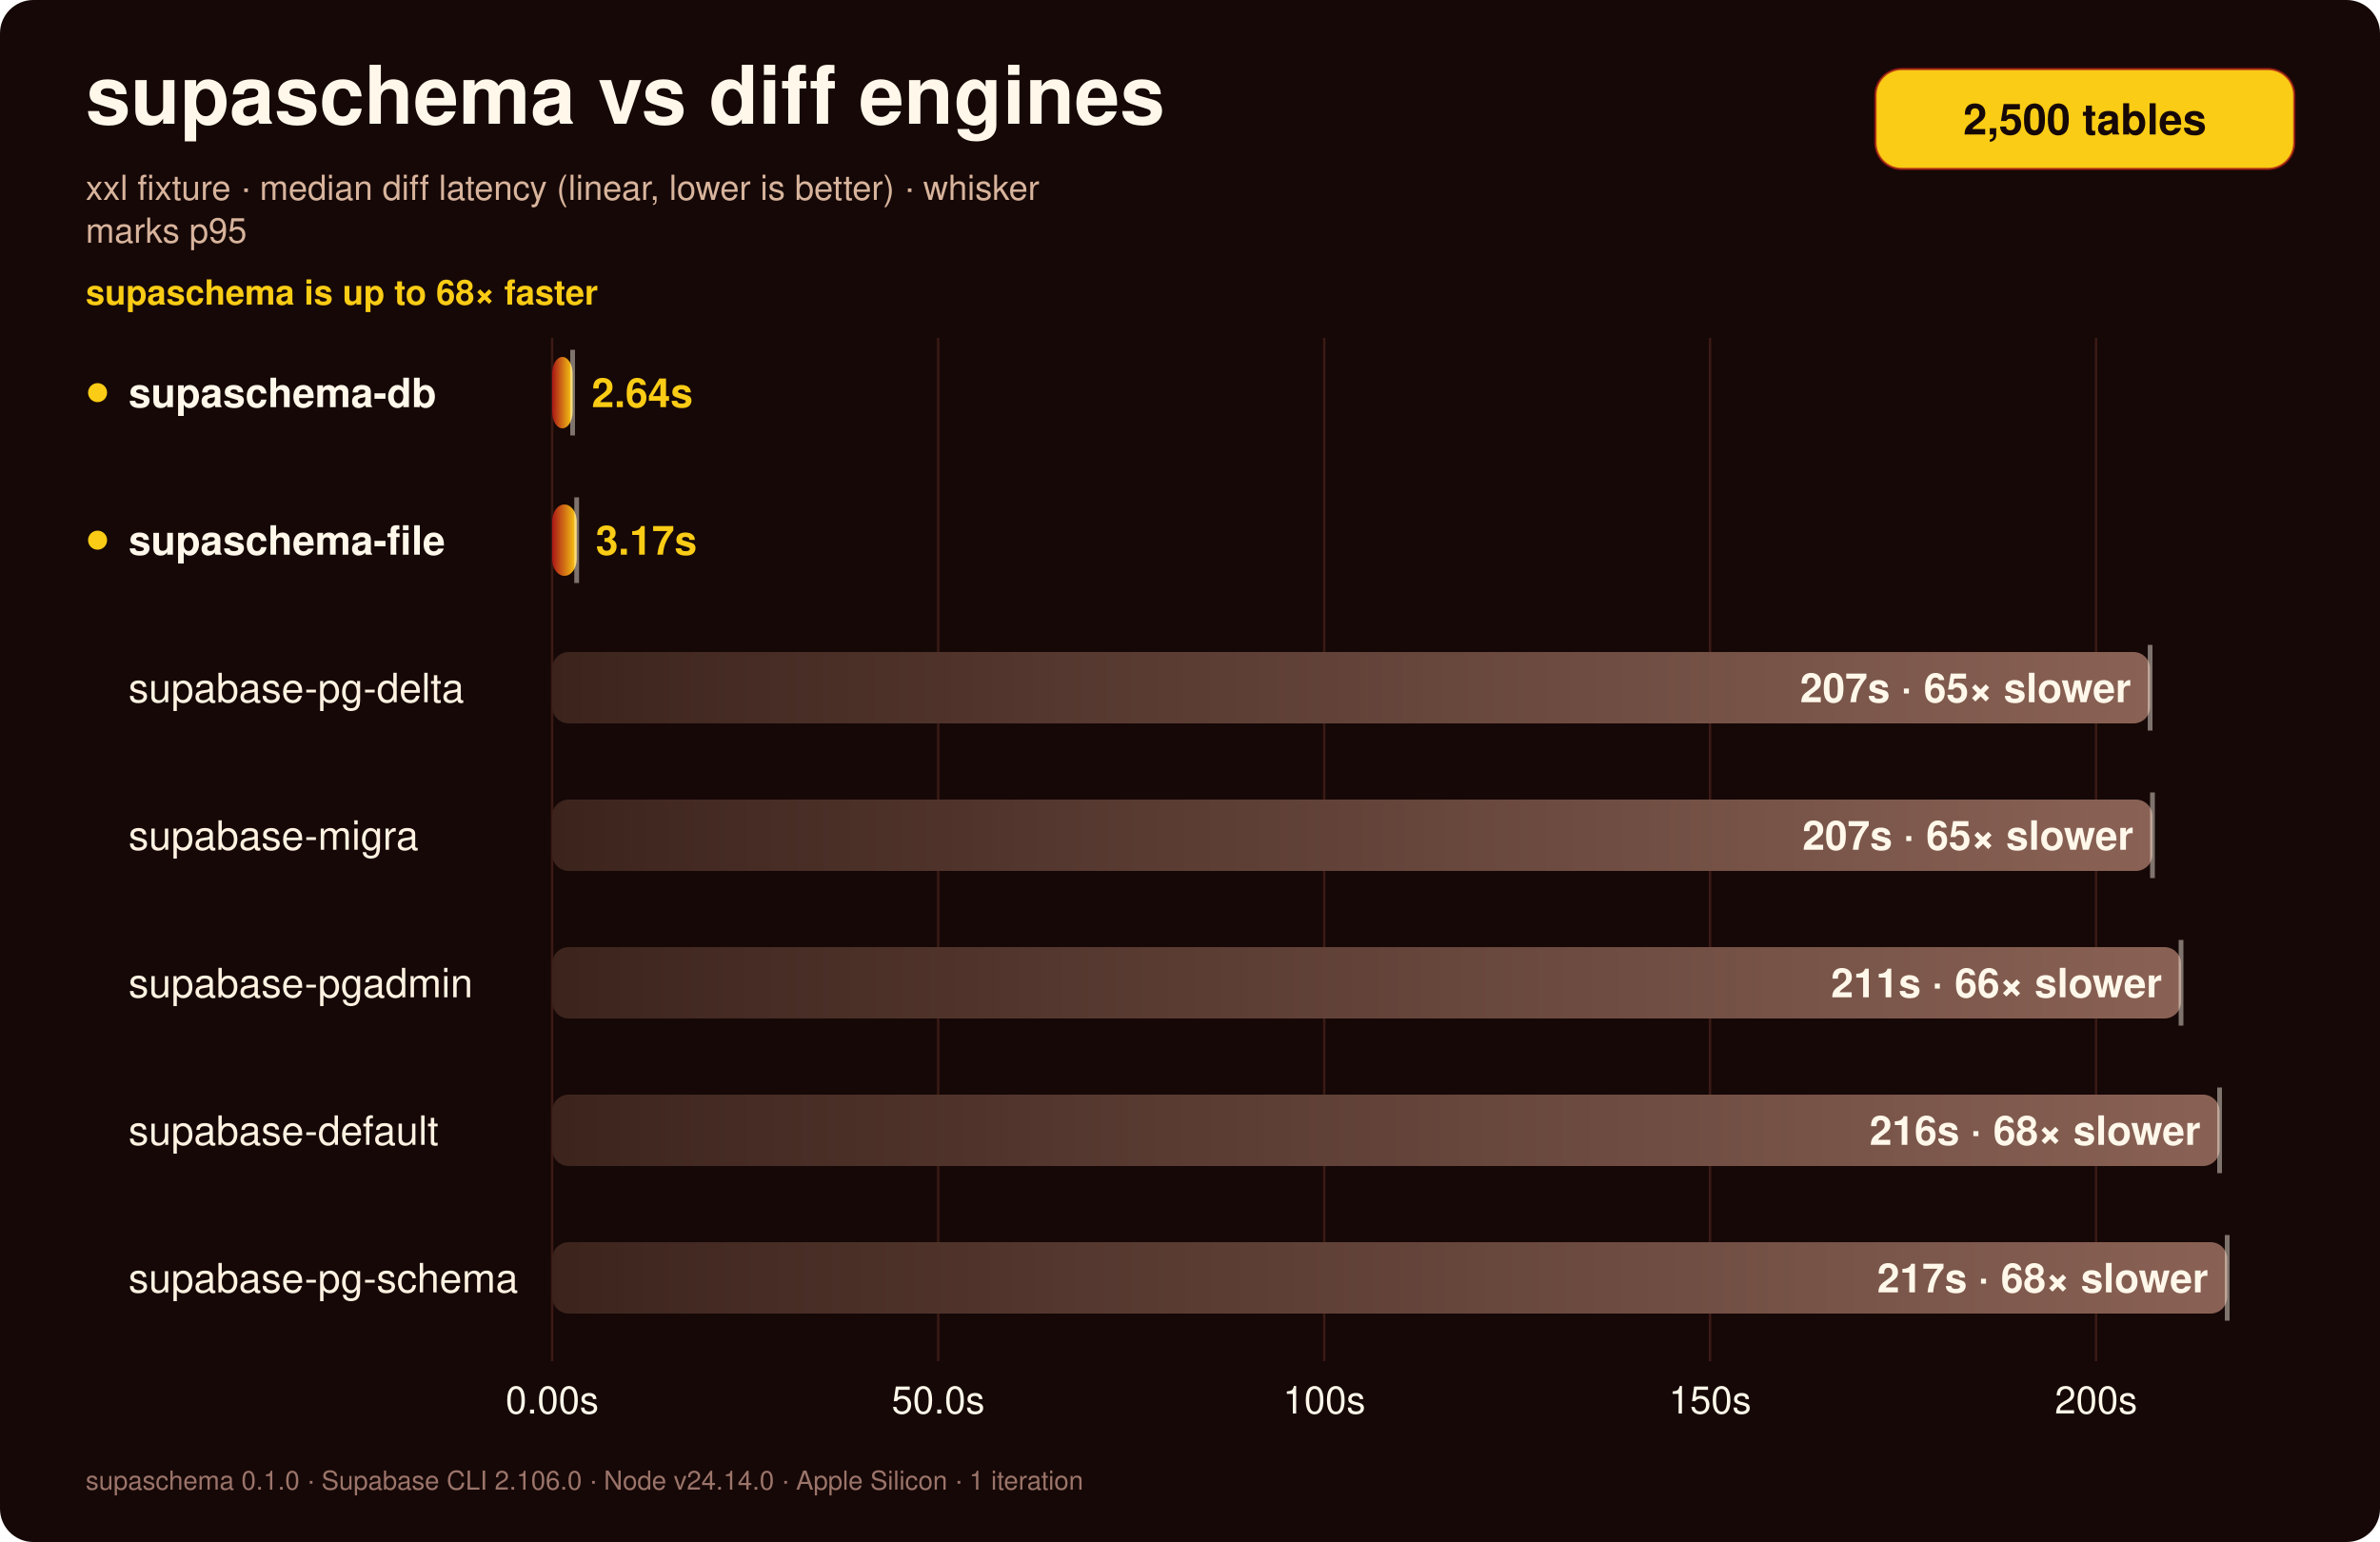
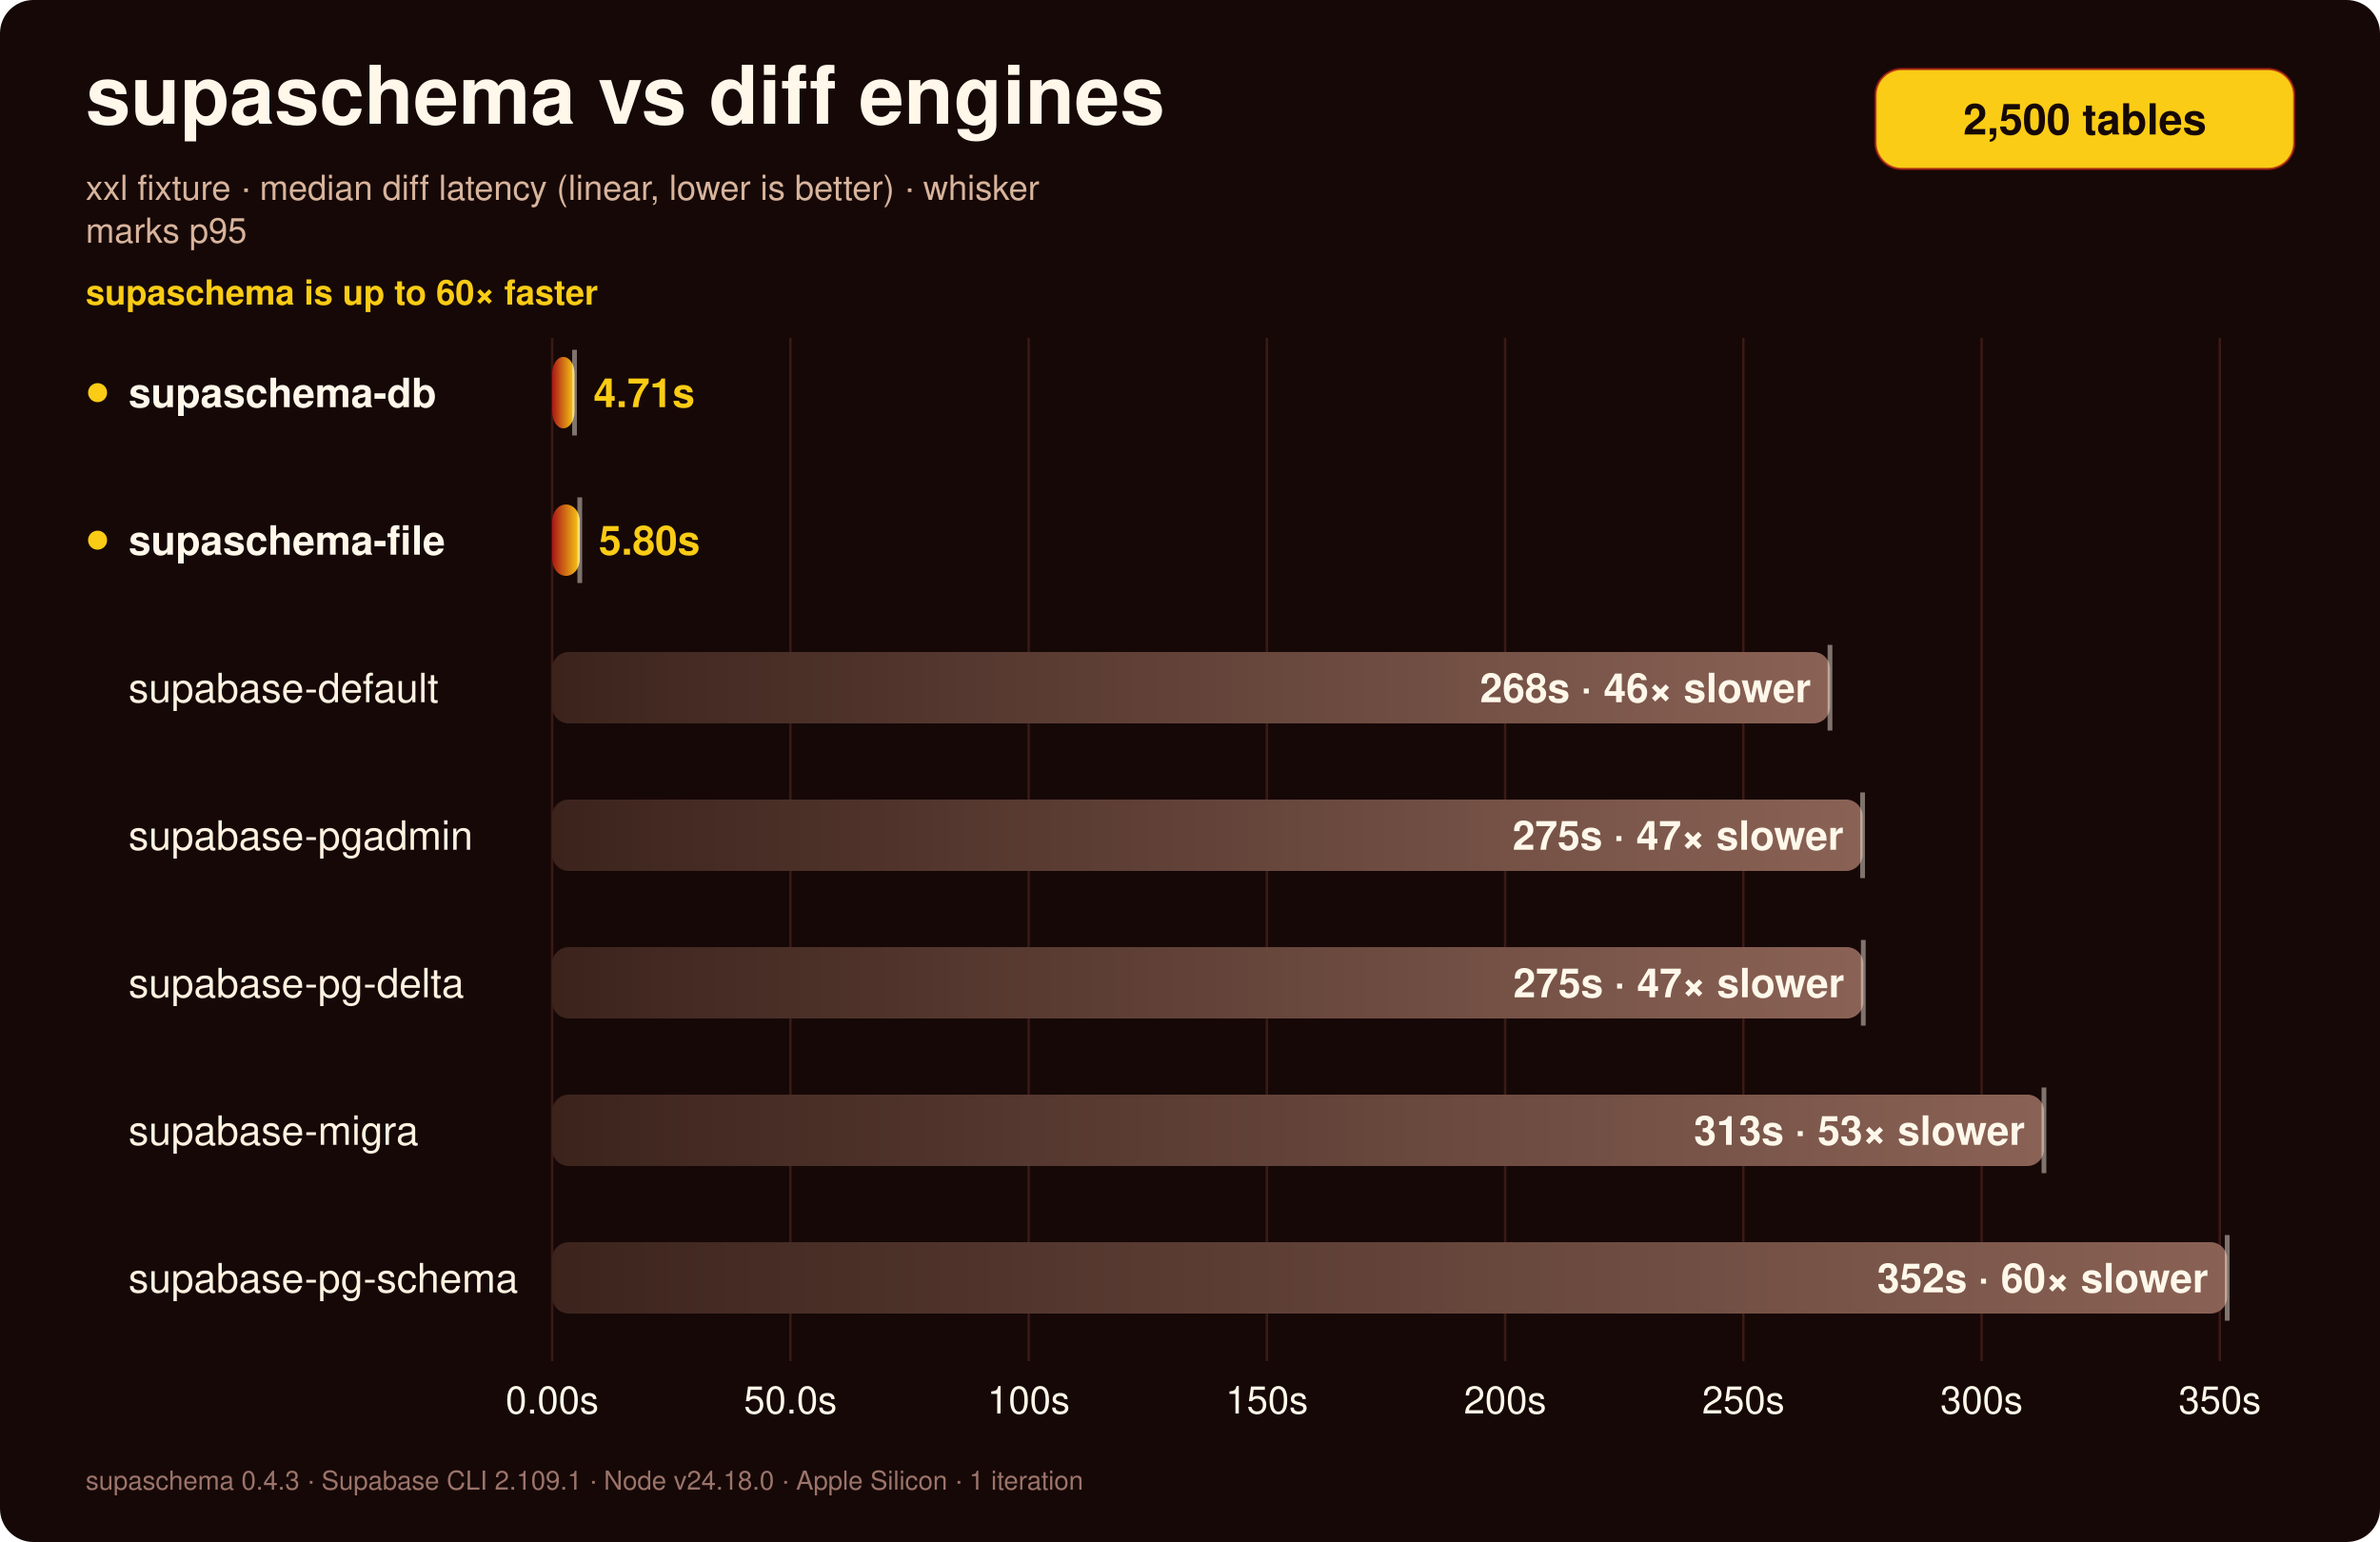
<svg xmlns="http://www.w3.org/2000/svg" height="648" role="img" viewBox="0 0 1000 648" width="1000">
  <defs>
    <linearGradient id="supaGradient" x1="0" x2="1" y1="0" y2="0">
      <stop offset="0%" stop-color="#A91616" />
      <stop offset="100%" stop-color="#FACC15" />
    </linearGradient>
    <linearGradient id="slateGradient" x1="0" x2="1" y1="0" y2="0">
      <stop offset="0%" stop-color="#3C241D" />
      <stop offset="100%" stop-color="#8A6255" />
    </linearGradient>
  </defs>
  <rect fill="#160807" height="100%" rx="14" width="100%" />
  <text fill="#FFF8EA" font-family="Aptos, 'Avenir Next', ui-sans-serif, system-ui, 'Segoe UI', Helvetica, Arial, sans-serif" font-size="34" font-weight="700" x="36.0" y="52.0">
    supaschema vs diff engines
  </text>
  <rect fill="#FACC15" height="42" rx="11" stroke="#A91616" stroke-opacity="0.7" width="176" x="788" y="29" />
  <text fill="#160807" font-family="Aptos, 'Avenir Next', ui-sans-serif, system-ui, 'Segoe UI', Helvetica, Arial, sans-serif" font-size="18" font-weight="800" text-anchor="middle" x="876.0" y="56.5">
    2,500 tables
  </text>
  <text fill="#D8B49C" font-family="Aptos, 'Avenir Next', ui-sans-serif, system-ui, 'Segoe UI', Helvetica, Arial, sans-serif" font-size="14.5" font-weight="400" x="36.0" y="84.0">
    xxl fixture · median diff latency (linear, lower is better) · whisker
  </text>
  <text fill="#D8B49C" font-family="Aptos, 'Avenir Next', ui-sans-serif, system-ui, 'Segoe UI', Helvetica, Arial, sans-serif" font-size="14.5" font-weight="400" x="36.0" y="102.0">
    marks p95
  </text>
  <text fill="#FACC15" font-family="Aptos, 'Avenir Next', ui-sans-serif, system-ui, 'Segoe UI', Helvetica, Arial, sans-serif" font-size="14.5" font-weight="700" x="36.0" y="128.0">
-     supaschema is up to 68× faster
+     supaschema is up to 60× faster
  </text>
  <line stroke="#3B1A15" stroke-width="1" x1="232.0" x2="232.0" y1="142" y2="572" />
  <text fill="#FFF8EA" font-family="Aptos, 'Avenir Next', ui-sans-serif, system-ui, 'Segoe UI', Helvetica, Arial, sans-serif" font-size="16" font-weight="400" text-anchor="middle" x="232.0" y="594.0">
    0.00s
  </text>
-   <line stroke="#3B1A15" stroke-width="1" x1="394.2" x2="394.2" y1="142" y2="572" />
-   <text fill="#FFF8EA" font-family="Aptos, 'Avenir Next', ui-sans-serif, system-ui, 'Segoe UI', Helvetica, Arial, sans-serif" font-size="16" font-weight="400" text-anchor="middle" x="394.2" y="594.0">
+   <line stroke="#3B1A15" stroke-width="1" x1="332.1" x2="332.1" y1="142" y2="572" />
+   <text fill="#FFF8EA" font-family="Aptos, 'Avenir Next', ui-sans-serif, system-ui, 'Segoe UI', Helvetica, Arial, sans-serif" font-size="16" font-weight="400" text-anchor="middle" x="332.1" y="594.0">
    50.0s
  </text>
-   <line stroke="#3B1A15" stroke-width="1" x1="556.4" x2="556.4" y1="142" y2="572" />
-   <text fill="#FFF8EA" font-family="Aptos, 'Avenir Next', ui-sans-serif, system-ui, 'Segoe UI', Helvetica, Arial, sans-serif" font-size="16" font-weight="400" text-anchor="middle" x="556.4" y="594.0">
+   <line stroke="#3B1A15" stroke-width="1" x1="432.2" x2="432.2" y1="142" y2="572" />
+   <text fill="#FFF8EA" font-family="Aptos, 'Avenir Next', ui-sans-serif, system-ui, 'Segoe UI', Helvetica, Arial, sans-serif" font-size="16" font-weight="400" text-anchor="middle" x="432.2" y="594.0">
    100s
  </text>
-   <line stroke="#3B1A15" stroke-width="1" x1="718.5" x2="718.5" y1="142" y2="572" />
-   <text fill="#FFF8EA" font-family="Aptos, 'Avenir Next', ui-sans-serif, system-ui, 'Segoe UI', Helvetica, Arial, sans-serif" font-size="16" font-weight="400" text-anchor="middle" x="718.5" y="594.0">
+   <line stroke="#3B1A15" stroke-width="1" x1="532.3" x2="532.3" y1="142" y2="572" />
+   <text fill="#FFF8EA" font-family="Aptos, 'Avenir Next', ui-sans-serif, system-ui, 'Segoe UI', Helvetica, Arial, sans-serif" font-size="16" font-weight="400" text-anchor="middle" x="532.3" y="594.0">
    150s
  </text>
-   <line stroke="#3B1A15" stroke-width="1" x1="880.7" x2="880.7" y1="142" y2="572" />
-   <text fill="#FFF8EA" font-family="Aptos, 'Avenir Next', ui-sans-serif, system-ui, 'Segoe UI', Helvetica, Arial, sans-serif" font-size="16" font-weight="400" text-anchor="middle" x="880.7" y="594.0">
+   <line stroke="#3B1A15" stroke-width="1" x1="632.4" x2="632.4" y1="142" y2="572" />
+   <text fill="#FFF8EA" font-family="Aptos, 'Avenir Next', ui-sans-serif, system-ui, 'Segoe UI', Helvetica, Arial, sans-serif" font-size="16" font-weight="400" text-anchor="middle" x="632.4" y="594.0">
    200s
+   </text>
+   <line stroke="#3B1A15" stroke-width="1" x1="732.5" x2="732.5" y1="142" y2="572" />
+   <text fill="#FFF8EA" font-family="Aptos, 'Avenir Next', ui-sans-serif, system-ui, 'Segoe UI', Helvetica, Arial, sans-serif" font-size="16" font-weight="400" text-anchor="middle" x="732.5" y="594.0">
+     250s
+   </text>
+   <line stroke="#3B1A15" stroke-width="1" x1="832.6" x2="832.6" y1="142" y2="572" />
+   <text fill="#FFF8EA" font-family="Aptos, 'Avenir Next', ui-sans-serif, system-ui, 'Segoe UI', Helvetica, Arial, sans-serif" font-size="16" font-weight="400" text-anchor="middle" x="832.6" y="594.0">
+     300s
+   </text>
+   <line stroke="#3B1A15" stroke-width="1" x1="932.7" x2="932.7" y1="142" y2="572" />
+   <text fill="#FFF8EA" font-family="Aptos, 'Avenir Next', ui-sans-serif, system-ui, 'Segoe UI', Helvetica, Arial, sans-serif" font-size="16" font-weight="400" text-anchor="middle" x="932.7" y="594.0">
+     350s
  </text>
  <circle cx="41" cy="165" fill="#FACC15" r="4" />
  <text fill="#FFF8EA" font-family="Aptos, 'Avenir Next', ui-sans-serif, system-ui, 'Segoe UI', Helvetica, Arial, sans-serif" font-size="17" font-weight="650" x="54.0" y="171.1">
    supaschema-db
  </text>
-   <rect fill="url(#supaGradient)" height="30" rx="7" width="8.6" x="232" y="150" />
-   <line stroke="#FFF8EA" stroke-opacity="0.18" stroke-width="1.5" x1="240.6" x2="240.6" y1="165" y2="165" />
-   <line stroke="#FFF8EA" stroke-opacity="0.45" stroke-width="2" x1="240.6" x2="240.6" y1="147" y2="183" />
-   <text fill="#FACC15" font-family="Aptos, 'Avenir Next', ui-sans-serif, system-ui, 'Segoe UI', Helvetica, Arial, sans-serif" font-size="17" font-weight="700" x="248.6" y="171.1">
-     2.64s
+   <rect fill="url(#supaGradient)" height="30" rx="7" width="9.4" x="232" y="150" />
+   <line stroke="#FFF8EA" stroke-opacity="0.18" stroke-width="1.5" x1="241.4" x2="241.4" y1="165" y2="165" />
+   <line stroke="#FFF8EA" stroke-opacity="0.45" stroke-width="2" x1="241.4" x2="241.4" y1="147" y2="183" />
+   <text fill="#FACC15" font-family="Aptos, 'Avenir Next', ui-sans-serif, system-ui, 'Segoe UI', Helvetica, Arial, sans-serif" font-size="17" font-weight="700" x="249.4" y="171.1">
+     4.71s
  </text>
  <circle cx="41" cy="227" fill="#FACC15" r="4" />
  <text fill="#FFF8EA" font-family="Aptos, 'Avenir Next', ui-sans-serif, system-ui, 'Segoe UI', Helvetica, Arial, sans-serif" font-size="17" font-weight="650" x="54.0" y="233.1">
    supaschema-file
  </text>
-   <rect fill="url(#supaGradient)" height="30" rx="7" width="10.3" x="232" y="212" />
-   <line stroke="#FFF8EA" stroke-opacity="0.18" stroke-width="1.5" x1="242.3" x2="242.3" y1="227" y2="227" />
-   <line stroke="#FFF8EA" stroke-opacity="0.45" stroke-width="2" x1="242.3" x2="242.3" y1="209" y2="245" />
-   <text fill="#FACC15" font-family="Aptos, 'Avenir Next', ui-sans-serif, system-ui, 'Segoe UI', Helvetica, Arial, sans-serif" font-size="17" font-weight="700" x="250.3" y="233.1">
-     3.17s
+   <rect fill="url(#supaGradient)" height="30" rx="7" width="11.6" x="232" y="212" />
+   <line stroke="#FFF8EA" stroke-opacity="0.18" stroke-width="1.5" x1="243.6" x2="243.6" y1="227" y2="227" />
+   <line stroke="#FFF8EA" stroke-opacity="0.45" stroke-width="2" x1="243.6" x2="243.6" y1="209" y2="245" />
+   <text fill="#FACC15" font-family="Aptos, 'Avenir Next', ui-sans-serif, system-ui, 'Segoe UI', Helvetica, Arial, sans-serif" font-size="17" font-weight="700" x="251.6" y="233.1">
+     5.80s
  </text>
  <text fill="#FFF2E1" font-family="Aptos, 'Avenir Next', ui-sans-serif, system-ui, 'Segoe UI', Helvetica, Arial, sans-serif" font-size="17" font-weight="450" x="54.0" y="295.1">
+     supabase-default
+   </text>
+   <rect fill="url(#slateGradient)" height="30" rx="7" width="536.9" x="232" y="274" />
+   <line stroke="#FFF8EA" stroke-opacity="0.18" stroke-width="1.5" x1="768.9" x2="768.9" y1="289" y2="289" />
+   <line stroke="#FFF8EA" stroke-opacity="0.45" stroke-width="2" x1="768.9" x2="768.9" y1="271" y2="307" />
+   <text fill="#FFF8EA" font-family="Aptos, 'Avenir Next', ui-sans-serif, system-ui, 'Segoe UI', Helvetica, Arial, sans-serif" font-size="17" font-weight="600" text-anchor="end" x="760.9" y="295.1">
+     268s · 46× slower
+   </text>
+   <text fill="#FFF2E1" font-family="Aptos, 'Avenir Next', ui-sans-serif, system-ui, 'Segoe UI', Helvetica, Arial, sans-serif" font-size="17" font-weight="450" x="54.0" y="357.1">
+     supabase-pgadmin
+   </text>
+   <rect fill="url(#slateGradient)" height="30" rx="7" width="550.6" x="232" y="336" />
+   <line stroke="#FFF8EA" stroke-opacity="0.18" stroke-width="1.5" x1="782.6" x2="782.6" y1="351" y2="351" />
+   <line stroke="#FFF8EA" stroke-opacity="0.45" stroke-width="2" x1="782.6" x2="782.6" y1="333" y2="369" />
+   <text fill="#FFF8EA" font-family="Aptos, 'Avenir Next', ui-sans-serif, system-ui, 'Segoe UI', Helvetica, Arial, sans-serif" font-size="17" font-weight="600" text-anchor="end" x="774.6" y="357.1">
+     275s · 47× slower
+   </text>
+   <text fill="#FFF2E1" font-family="Aptos, 'Avenir Next', ui-sans-serif, system-ui, 'Segoe UI', Helvetica, Arial, sans-serif" font-size="17" font-weight="450" x="54.0" y="419.1">
    supabase-pg-delta
  </text>
-   <rect fill="url(#slateGradient)" height="30" rx="7" width="671.4" x="232" y="274" />
-   <line stroke="#FFF8EA" stroke-opacity="0.18" stroke-width="1.5" x1="903.4" x2="903.4" y1="289" y2="289" />
-   <line stroke="#FFF8EA" stroke-opacity="0.45" stroke-width="2" x1="903.4" x2="903.4" y1="271" y2="307" />
-   <text fill="#FFF8EA" font-family="Aptos, 'Avenir Next', ui-sans-serif, system-ui, 'Segoe UI', Helvetica, Arial, sans-serif" font-size="17" font-weight="600" text-anchor="end" x="895.4" y="295.1">
-     207s · 65× slower
+   <rect fill="url(#slateGradient)" height="30" rx="7" width="550.9" x="232" y="398" />
+   <line stroke="#FFF8EA" stroke-opacity="0.18" stroke-width="1.5" x1="782.9" x2="782.9" y1="413" y2="413" />
+   <line stroke="#FFF8EA" stroke-opacity="0.45" stroke-width="2" x1="782.9" x2="782.9" y1="395" y2="431" />
+   <text fill="#FFF8EA" font-family="Aptos, 'Avenir Next', ui-sans-serif, system-ui, 'Segoe UI', Helvetica, Arial, sans-serif" font-size="17" font-weight="600" text-anchor="end" x="774.9" y="419.1">
+     275s · 47× slower
  </text>
-   <text fill="#FFF2E1" font-family="Aptos, 'Avenir Next', ui-sans-serif, system-ui, 'Segoe UI', Helvetica, Arial, sans-serif" font-size="17" font-weight="450" x="54.0" y="357.1">
+   <text fill="#FFF2E1" font-family="Aptos, 'Avenir Next', ui-sans-serif, system-ui, 'Segoe UI', Helvetica, Arial, sans-serif" font-size="17" font-weight="450" x="54.0" y="481.1">
    supabase-migra
  </text>
-   <rect fill="url(#slateGradient)" height="30" rx="7" width="672.4" x="232" y="336" />
-   <line stroke="#FFF8EA" stroke-opacity="0.18" stroke-width="1.5" x1="904.4" x2="904.4" y1="351" y2="351" />
-   <line stroke="#FFF8EA" stroke-opacity="0.45" stroke-width="2" x1="904.4" x2="904.4" y1="333" y2="369" />
-   <text fill="#FFF8EA" font-family="Aptos, 'Avenir Next', ui-sans-serif, system-ui, 'Segoe UI', Helvetica, Arial, sans-serif" font-size="17" font-weight="600" text-anchor="end" x="896.4" y="357.1">
-     207s · 65× slower
-   </text>
-   <text fill="#FFF2E1" font-family="Aptos, 'Avenir Next', ui-sans-serif, system-ui, 'Segoe UI', Helvetica, Arial, sans-serif" font-size="17" font-weight="450" x="54.0" y="419.1">
-     supabase-pgadmin
-   </text>
-   <rect fill="url(#slateGradient)" height="30" rx="7" width="684.4" x="232" y="398" />
-   <line stroke="#FFF8EA" stroke-opacity="0.18" stroke-width="1.5" x1="916.4" x2="916.4" y1="413" y2="413" />
-   <line stroke="#FFF8EA" stroke-opacity="0.45" stroke-width="2" x1="916.4" x2="916.4" y1="395" y2="431" />
-   <text fill="#FFF8EA" font-family="Aptos, 'Avenir Next', ui-sans-serif, system-ui, 'Segoe UI', Helvetica, Arial, sans-serif" font-size="17" font-weight="600" text-anchor="end" x="908.4" y="419.1">
-     211s · 66× slower
-   </text>
-   <text fill="#FFF2E1" font-family="Aptos, 'Avenir Next', ui-sans-serif, system-ui, 'Segoe UI', Helvetica, Arial, sans-serif" font-size="17" font-weight="450" x="54.0" y="481.1">
-     supabase-default
-   </text>
-   <rect fill="url(#slateGradient)" height="30" rx="7" width="700.6" x="232" y="460" />
-   <line stroke="#FFF8EA" stroke-opacity="0.18" stroke-width="1.5" x1="932.6" x2="932.6" y1="475" y2="475" />
-   <line stroke="#FFF8EA" stroke-opacity="0.45" stroke-width="2" x1="932.6" x2="932.6" y1="457" y2="493" />
-   <text fill="#FFF8EA" font-family="Aptos, 'Avenir Next', ui-sans-serif, system-ui, 'Segoe UI', Helvetica, Arial, sans-serif" font-size="17" font-weight="600" text-anchor="end" x="924.6" y="481.1">
-     216s · 68× slower
+   <rect fill="url(#slateGradient)" height="30" rx="7" width="626.8" x="232" y="460" />
+   <line stroke="#FFF8EA" stroke-opacity="0.18" stroke-width="1.5" x1="858.8" x2="858.8" y1="475" y2="475" />
+   <line stroke="#FFF8EA" stroke-opacity="0.45" stroke-width="2" x1="858.8" x2="858.8" y1="457" y2="493" />
+   <text fill="#FFF8EA" font-family="Aptos, 'Avenir Next', ui-sans-serif, system-ui, 'Segoe UI', Helvetica, Arial, sans-serif" font-size="17" font-weight="600" text-anchor="end" x="850.8" y="481.1">
+     313s · 53× slower
  </text>
  <text fill="#FFF2E1" font-family="Aptos, 'Avenir Next', ui-sans-serif, system-ui, 'Segoe UI', Helvetica, Arial, sans-serif" font-size="17" font-weight="450" x="54.0" y="543.1">
    supabase-pg-schema
  </text>
  <rect fill="url(#slateGradient)" height="30" rx="7" width="703.8" x="232" y="522" />
  <line stroke="#FFF8EA" stroke-opacity="0.18" stroke-width="1.5" x1="935.8" x2="935.8" y1="537" y2="537" />
  <line stroke="#FFF8EA" stroke-opacity="0.45" stroke-width="2" x1="935.8" x2="935.8" y1="519" y2="555" />
  <text fill="#FFF8EA" font-family="Aptos, 'Avenir Next', ui-sans-serif, system-ui, 'Segoe UI', Helvetica, Arial, sans-serif" font-size="17" font-weight="600" text-anchor="end" x="927.8" y="543.1">
-     217s · 68× slower
+     352s · 60× slower
  </text>
  <text fill="#9B746A" font-family="Aptos, 'Avenir Next', ui-sans-serif, system-ui, 'Segoe UI', Helvetica, Arial, sans-serif" font-size="11" font-weight="400" x="36.0" y="626.0">
-     supaschema 0.1.0 · Supabase CLI 2.106.0 · Node v24.14.0 · Apple Silicon · 1 iteration
+     supaschema 0.4.3 · Supabase CLI 2.109.1 · Node v24.18.0 · Apple Silicon · 1 iteration
  </text>
</svg>
